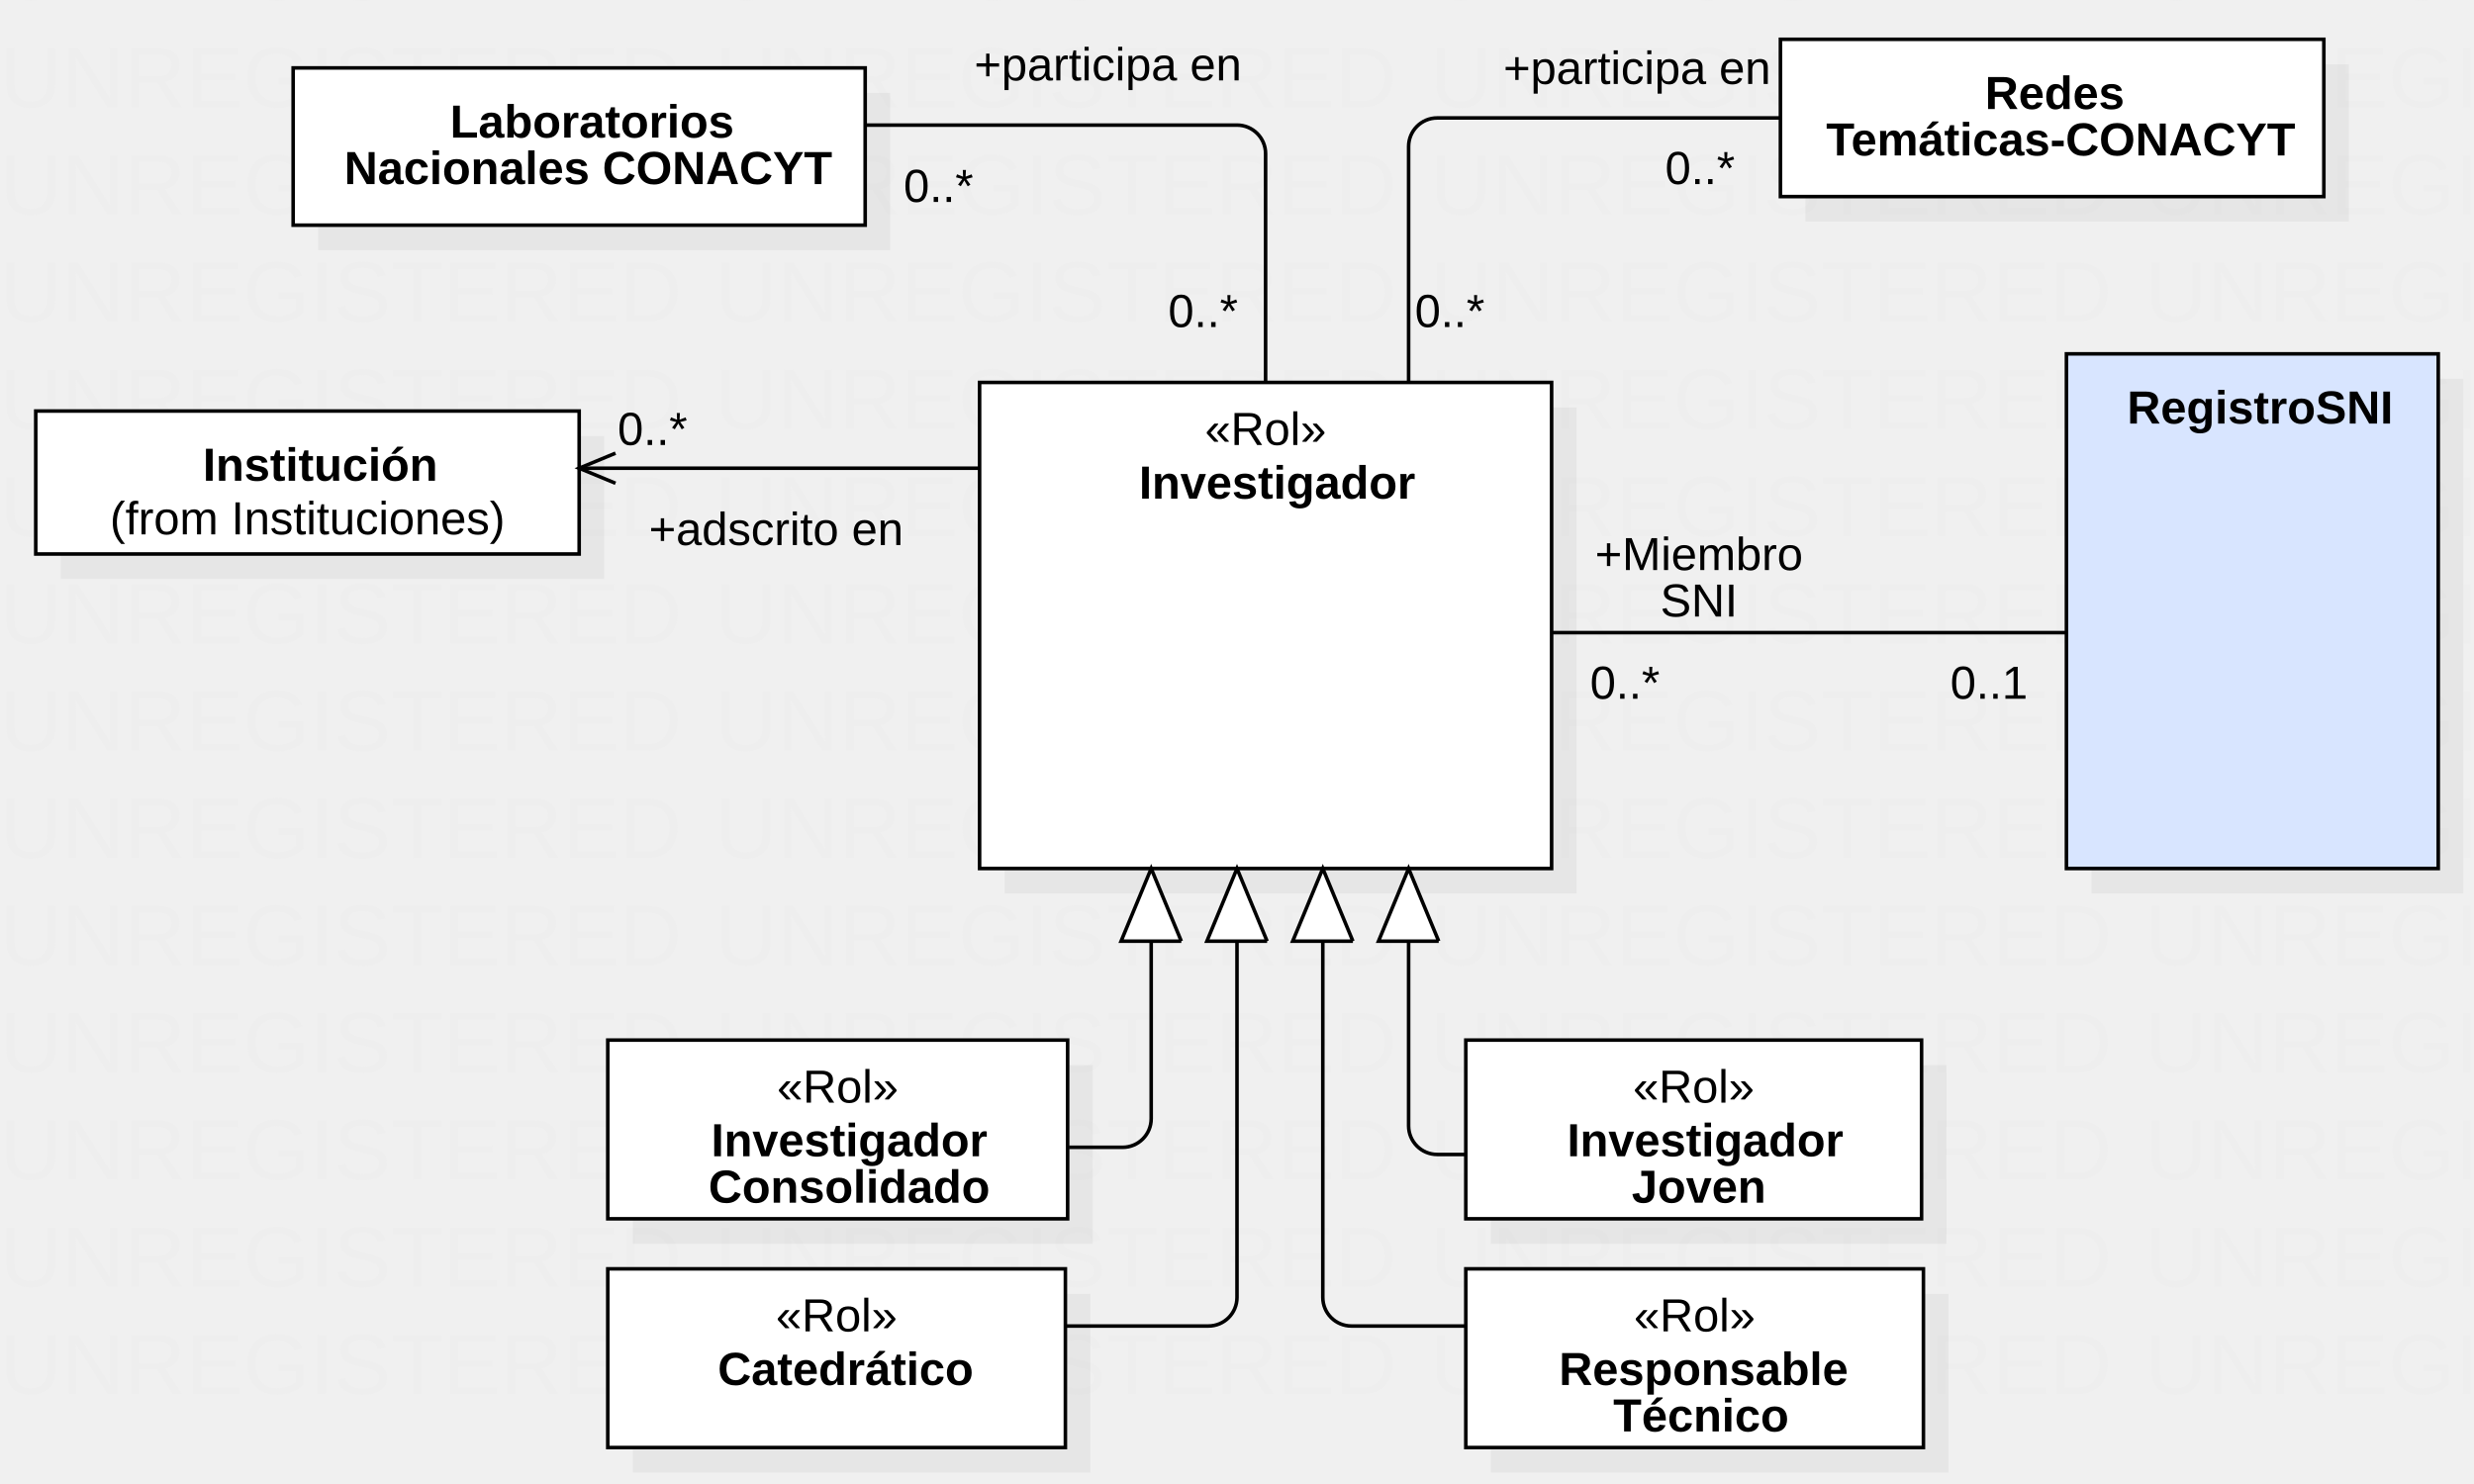
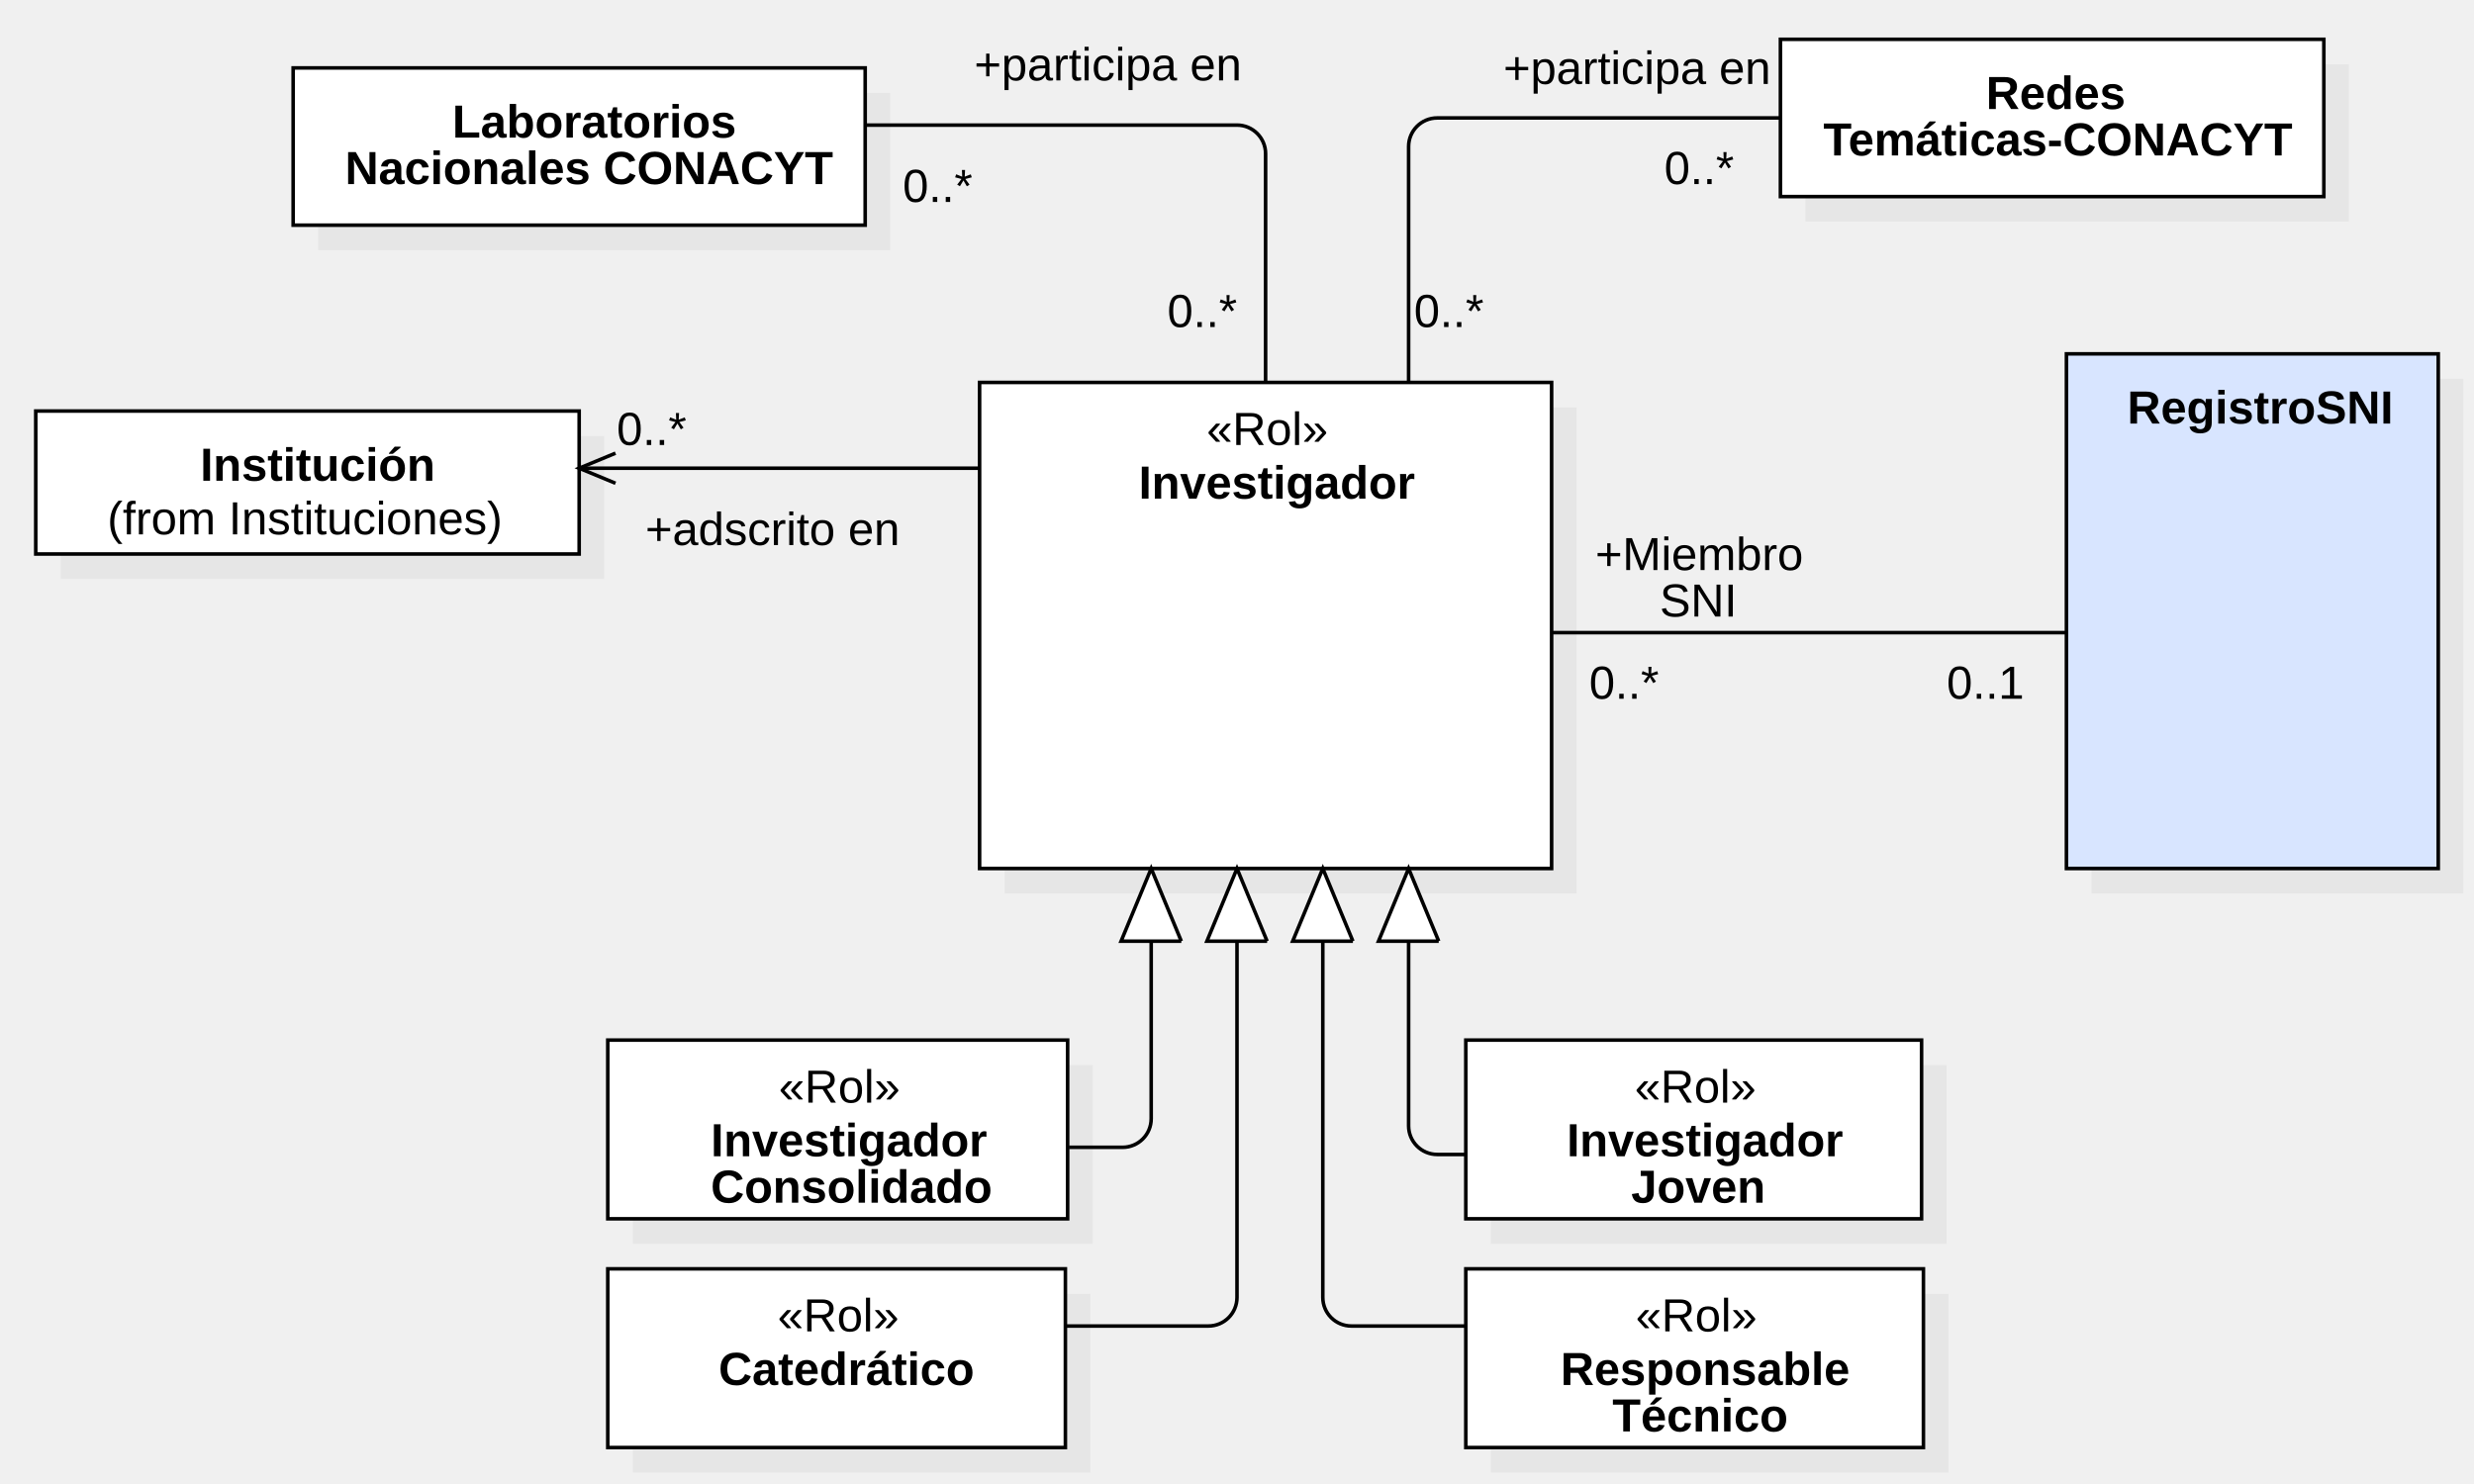
<svg xmlns="http://www.w3.org/2000/svg" version="1.1" width="692" height="415">
  <defs />
  <g>
-     <text fill="#eeeeee" stroke="none" font-family="Arial" font-size="24px" font-style="normal" font-weight="normal" text-decoration="none" x="0" y="0">UNREGISTERED</text>
-     <text fill="#eeeeee" stroke="none" font-family="Arial" font-size="24px" font-style="normal" font-weight="normal" text-decoration="none" x="0" y="30">UNREGISTERED</text>
-     <text fill="#eeeeee" stroke="none" font-family="Arial" font-size="24px" font-style="normal" font-weight="normal" text-decoration="none" x="0" y="60">UNREGISTERED</text>
-     <text fill="#eeeeee" stroke="none" font-family="Arial" font-size="24px" font-style="normal" font-weight="normal" text-decoration="none" x="0" y="90">UNREGISTERED</text>
-     <text fill="#eeeeee" stroke="none" font-family="Arial" font-size="24px" font-style="normal" font-weight="normal" text-decoration="none" x="0" y="120">UNREGISTERED</text>
-     <text fill="#eeeeee" stroke="none" font-family="Arial" font-size="24px" font-style="normal" font-weight="normal" text-decoration="none" x="0" y="150">UNREGISTERED</text>
-     <text fill="#eeeeee" stroke="none" font-family="Arial" font-size="24px" font-style="normal" font-weight="normal" text-decoration="none" x="0" y="180">UNREGISTERED</text>
-     <text fill="#eeeeee" stroke="none" font-family="Arial" font-size="24px" font-style="normal" font-weight="normal" text-decoration="none" x="0" y="210">UNREGISTERED</text>
-     <text fill="#eeeeee" stroke="none" font-family="Arial" font-size="24px" font-style="normal" font-weight="normal" text-decoration="none" x="0" y="240">UNREGISTERED</text>
-     <text fill="#eeeeee" stroke="none" font-family="Arial" font-size="24px" font-style="normal" font-weight="normal" text-decoration="none" x="0" y="270">UNREGISTERED</text>
-     <text fill="#eeeeee" stroke="none" font-family="Arial" font-size="24px" font-style="normal" font-weight="normal" text-decoration="none" x="0" y="300">UNREGISTERED</text>
-     <text fill="#eeeeee" stroke="none" font-family="Arial" font-size="24px" font-style="normal" font-weight="normal" text-decoration="none" x="0" y="330">UNREGISTERED</text>
-     <text fill="#eeeeee" stroke="none" font-family="Arial" font-size="24px" font-style="normal" font-weight="normal" text-decoration="none" x="0" y="360">UNREGISTERED</text>
-     <text fill="#eeeeee" stroke="none" font-family="Arial" font-size="24px" font-style="normal" font-weight="normal" text-decoration="none" x="0" y="390">UNREGISTERED</text>
-     <text fill="#eeeeee" stroke="none" font-family="Arial" font-size="24px" font-style="normal" font-weight="normal" text-decoration="none" x="200" y="0">UNREGISTERED</text>
-     <text fill="#eeeeee" stroke="none" font-family="Arial" font-size="24px" font-style="normal" font-weight="normal" text-decoration="none" x="200" y="30">UNREGISTERED</text>
-     <text fill="#eeeeee" stroke="none" font-family="Arial" font-size="24px" font-style="normal" font-weight="normal" text-decoration="none" x="200" y="60">UNREGISTERED</text>
-     <text fill="#eeeeee" stroke="none" font-family="Arial" font-size="24px" font-style="normal" font-weight="normal" text-decoration="none" x="200" y="90">UNREGISTERED</text>
-     <text fill="#eeeeee" stroke="none" font-family="Arial" font-size="24px" font-style="normal" font-weight="normal" text-decoration="none" x="200" y="120">UNREGISTERED</text>
-     <text fill="#eeeeee" stroke="none" font-family="Arial" font-size="24px" font-style="normal" font-weight="normal" text-decoration="none" x="200" y="150">UNREGISTERED</text>
-     <text fill="#eeeeee" stroke="none" font-family="Arial" font-size="24px" font-style="normal" font-weight="normal" text-decoration="none" x="200" y="180">UNREGISTERED</text>
-     <text fill="#eeeeee" stroke="none" font-family="Arial" font-size="24px" font-style="normal" font-weight="normal" text-decoration="none" x="200" y="210">UNREGISTERED</text>
-     <text fill="#eeeeee" stroke="none" font-family="Arial" font-size="24px" font-style="normal" font-weight="normal" text-decoration="none" x="200" y="240">UNREGISTERED</text>
-     <text fill="#eeeeee" stroke="none" font-family="Arial" font-size="24px" font-style="normal" font-weight="normal" text-decoration="none" x="200" y="270">UNREGISTERED</text>
-     <text fill="#eeeeee" stroke="none" font-family="Arial" font-size="24px" font-style="normal" font-weight="normal" text-decoration="none" x="200" y="300">UNREGISTERED</text>
-     <text fill="#eeeeee" stroke="none" font-family="Arial" font-size="24px" font-style="normal" font-weight="normal" text-decoration="none" x="200" y="330">UNREGISTERED</text>
-     <text fill="#eeeeee" stroke="none" font-family="Arial" font-size="24px" font-style="normal" font-weight="normal" text-decoration="none" x="200" y="360">UNREGISTERED</text>
-     <text fill="#eeeeee" stroke="none" font-family="Arial" font-size="24px" font-style="normal" font-weight="normal" text-decoration="none" x="200" y="390">UNREGISTERED</text>
-     <text fill="#eeeeee" stroke="none" font-family="Arial" font-size="24px" font-style="normal" font-weight="normal" text-decoration="none" x="400" y="0">UNREGISTERED</text>
-     <text fill="#eeeeee" stroke="none" font-family="Arial" font-size="24px" font-style="normal" font-weight="normal" text-decoration="none" x="400" y="30">UNREGISTERED</text>
-     <text fill="#eeeeee" stroke="none" font-family="Arial" font-size="24px" font-style="normal" font-weight="normal" text-decoration="none" x="400" y="60">UNREGISTERED</text>
-     <text fill="#eeeeee" stroke="none" font-family="Arial" font-size="24px" font-style="normal" font-weight="normal" text-decoration="none" x="400" y="90">UNREGISTERED</text>
-     <text fill="#eeeeee" stroke="none" font-family="Arial" font-size="24px" font-style="normal" font-weight="normal" text-decoration="none" x="400" y="120">UNREGISTERED</text>
-     <text fill="#eeeeee" stroke="none" font-family="Arial" font-size="24px" font-style="normal" font-weight="normal" text-decoration="none" x="400" y="150">UNREGISTERED</text>
-     <text fill="#eeeeee" stroke="none" font-family="Arial" font-size="24px" font-style="normal" font-weight="normal" text-decoration="none" x="400" y="180">UNREGISTERED</text>
-     <text fill="#eeeeee" stroke="none" font-family="Arial" font-size="24px" font-style="normal" font-weight="normal" text-decoration="none" x="400" y="210">UNREGISTERED</text>
-     <text fill="#eeeeee" stroke="none" font-family="Arial" font-size="24px" font-style="normal" font-weight="normal" text-decoration="none" x="400" y="240">UNREGISTERED</text>
-     <text fill="#eeeeee" stroke="none" font-family="Arial" font-size="24px" font-style="normal" font-weight="normal" text-decoration="none" x="400" y="270">UNREGISTERED</text>
-     <text fill="#eeeeee" stroke="none" font-family="Arial" font-size="24px" font-style="normal" font-weight="normal" text-decoration="none" x="400" y="300">UNREGISTERED</text>
-     <text fill="#eeeeee" stroke="none" font-family="Arial" font-size="24px" font-style="normal" font-weight="normal" text-decoration="none" x="400" y="330">UNREGISTERED</text>
-     <text fill="#eeeeee" stroke="none" font-family="Arial" font-size="24px" font-style="normal" font-weight="normal" text-decoration="none" x="400" y="360">UNREGISTERED</text>
-     <text fill="#eeeeee" stroke="none" font-family="Arial" font-size="24px" font-style="normal" font-weight="normal" text-decoration="none" x="400" y="390">UNREGISTERED</text>
-     <text fill="#eeeeee" stroke="none" font-family="Arial" font-size="24px" font-style="normal" font-weight="normal" text-decoration="none" x="600" y="0">UNREGISTERED</text>
-     <text fill="#eeeeee" stroke="none" font-family="Arial" font-size="24px" font-style="normal" font-weight="normal" text-decoration="none" x="600" y="30">UNREGISTERED</text>
-     <text fill="#eeeeee" stroke="none" font-family="Arial" font-size="24px" font-style="normal" font-weight="normal" text-decoration="none" x="600" y="60">UNREGISTERED</text>
-     <text fill="#eeeeee" stroke="none" font-family="Arial" font-size="24px" font-style="normal" font-weight="normal" text-decoration="none" x="600" y="90">UNREGISTERED</text>
-     <text fill="#eeeeee" stroke="none" font-family="Arial" font-size="24px" font-style="normal" font-weight="normal" text-decoration="none" x="600" y="120">UNREGISTERED</text>
-     <text fill="#eeeeee" stroke="none" font-family="Arial" font-size="24px" font-style="normal" font-weight="normal" text-decoration="none" x="600" y="150">UNREGISTERED</text>
-     <text fill="#eeeeee" stroke="none" font-family="Arial" font-size="24px" font-style="normal" font-weight="normal" text-decoration="none" x="600" y="180">UNREGISTERED</text>
-     <text fill="#eeeeee" stroke="none" font-family="Arial" font-size="24px" font-style="normal" font-weight="normal" text-decoration="none" x="600" y="210">UNREGISTERED</text>
-     <text fill="#eeeeee" stroke="none" font-family="Arial" font-size="24px" font-style="normal" font-weight="normal" text-decoration="none" x="600" y="240">UNREGISTERED</text>
-     <text fill="#eeeeee" stroke="none" font-family="Arial" font-size="24px" font-style="normal" font-weight="normal" text-decoration="none" x="600" y="270">UNREGISTERED</text>
-     <text fill="#eeeeee" stroke="none" font-family="Arial" font-size="24px" font-style="normal" font-weight="normal" text-decoration="none" x="600" y="300">UNREGISTERED</text>
-     <text fill="#eeeeee" stroke="none" font-family="Arial" font-size="24px" font-style="normal" font-weight="normal" text-decoration="none" x="600" y="330">UNREGISTERED</text>
-     <text fill="#eeeeee" stroke="none" font-family="Arial" font-size="24px" font-style="normal" font-weight="normal" text-decoration="none" x="600" y="360">UNREGISTERED</text>
-     <text fill="#eeeeee" stroke="none" font-family="Arial" font-size="24px" font-style="normal" font-weight="normal" text-decoration="none" x="600" y="390">UNREGISTERED</text>
    <g transform="translate(-14,-69) scale(1,1)">
      <rect fill="#C0C0C0" stroke="none" x="295" y="183" width="160" height="136" opacity="0.2" />
    </g>
    <g transform="translate(-14,-69) scale(1,1)">
      <rect fill="#ffffff" stroke="none" x="288" y="176" width="160" height="136" />
    </g>
    <g transform="translate(-14,-69) scale(1,1)">
      <path fill="none" stroke="#000000" d="M 288 176 L 448 176 L 448 312 L 288 312 L 288 176 Z Z" stroke-miterlimit="10" />
    </g>
    <g transform="translate(-14,-69) scale(1,1)">
      <g>
        <path fill="none" stroke="none" />
-         <text fill="#000000" stroke="none" font-family="Arial" font-size="13px" font-style="normal" font-weight="normal" text-decoration="none" x="351.017" y="193.5">«Rol»</text>
-       </g>
-     </g>
-     <g transform="translate(-14,-69) scale(1,1)">
-       <g>
-         <path fill="none" stroke="none" />
-         <text fill="#000000" stroke="none" font-family="Arial" font-size="13px" font-style="normal" font-weight="bold" text-decoration="none" x="332.59" y="208.5">Investigador</text>
+         <text fill="#000000" stroke="none" font-family="Arial" font-size="13px" font-style="normal" font-weight="normal" text-decoration="none" x="351.5" y="193.5">«Rol»</text>
+       </g>
+     </g>
+     <g transform="translate(-14,-69) scale(1,1)">
+       <g>
+         <path fill="none" stroke="none" />
+         <text fill="#000000" stroke="none" font-family="Arial" font-size="13px" font-style="normal" font-weight="bold" text-decoration="none" x="332.5" y="208.5">Investigador</text>
      </g>
    </g>
    <g transform="translate(-14,-69) scale(1,1)">
      <rect fill="#C0C0C0" stroke="none" x="191" y="367" width="128.625" height="50" opacity="0.2" />
    </g>
    <g transform="translate(-14,-69) scale(1,1)">
      <rect fill="#ffffff" stroke="none" x="184" y="360" width="128.625" height="50" />
    </g>
    <g transform="translate(-14,-69) scale(1,1)">
      <path fill="none" stroke="#000000" d="M 184 360 L 312.625 360 L 312.625 410 L 184 410 L 184 360 Z Z" stroke-miterlimit="10" />
    </g>
    <g transform="translate(-14,-69) scale(1,1)">
      <g>
        <path fill="none" stroke="none" />
-         <text fill="#000000" stroke="none" font-family="Arial" font-size="13px" font-style="normal" font-weight="normal" text-decoration="none" x="231.329" y="377.5">«Rol»</text>
-       </g>
-     </g>
-     <g transform="translate(-14,-69) scale(1,1)">
-       <g>
-         <path fill="none" stroke="none" />
-         <text fill="#000000" stroke="none" font-family="Arial" font-size="13px" font-style="normal" font-weight="bold" text-decoration="none" x="212.902" y="392.5">Investigador</text>
-         <text fill="#000000" stroke="none" font-family="Arial" font-size="13px" font-style="normal" font-weight="bold" text-decoration="none" x="212.175" y="405.5">Consolidado</text>
+         <text fill="#000000" stroke="none" font-family="Arial" font-size="13px" font-style="normal" font-weight="normal" text-decoration="none" x="231.812" y="377.5">«Rol»</text>
+       </g>
+     </g>
+     <g transform="translate(-14,-69) scale(1,1)">
+       <g>
+         <path fill="none" stroke="none" />
+         <text fill="#000000" stroke="none" font-family="Arial" font-size="13px" font-style="normal" font-weight="bold" text-decoration="none" x="212.812" y="392.5">Investigador</text>
+         <text fill="#000000" stroke="none" font-family="Arial" font-size="13px" font-style="normal" font-weight="bold" text-decoration="none" x="212.812" y="405.5">Consolidado</text>
      </g>
    </g>
    <g transform="translate(-14,-69) scale(1,1)">
      <rect fill="#C0C0C0" stroke="none" x="431" y="367" width="127.479" height="50" opacity="0.2" />
    </g>
    <g transform="translate(-14,-69) scale(1,1)">
      <rect fill="#ffffff" stroke="none" x="424" y="360" width="127.479" height="50" />
    </g>
    <g transform="translate(-14,-69) scale(1,1)">
      <path fill="none" stroke="#000000" d="M 424 360 L 551.479 360 L 551.479 410 L 424 410 L 424 360 Z Z" stroke-miterlimit="10" />
    </g>
    <g transform="translate(-14,-69) scale(1,1)">
      <g>
        <path fill="none" stroke="none" />
-         <text fill="#000000" stroke="none" font-family="Arial" font-size="13px" font-style="normal" font-weight="normal" text-decoration="none" x="470.756" y="377.5">«Rol»</text>
-       </g>
-     </g>
-     <g transform="translate(-14,-69) scale(1,1)">
-       <g>
-         <path fill="none" stroke="none" />
-         <text fill="#000000" stroke="none" font-family="Arial" font-size="13px" font-style="normal" font-weight="bold" text-decoration="none" x="452.329" y="392.5">Investigador</text>
-         <text fill="#000000" stroke="none" font-family="Arial" font-size="13px" font-style="normal" font-weight="bold" text-decoration="none" x="470.395" y="405.5">Joven</text>
+         <text fill="#000000" stroke="none" font-family="Arial" font-size="13px" font-style="normal" font-weight="normal" text-decoration="none" x="471.24" y="377.5">«Rol»</text>
+       </g>
+     </g>
+     <g transform="translate(-14,-69) scale(1,1)">
+       <g>
+         <path fill="none" stroke="none" />
+         <text fill="#000000" stroke="none" font-family="Arial" font-size="13px" font-style="normal" font-weight="bold" text-decoration="none" x="452.24" y="392.5">Investigador</text>
+         <text fill="#000000" stroke="none" font-family="Arial" font-size="13px" font-style="normal" font-weight="bold" text-decoration="none" x="470.24" y="405.5">Joven</text>
      </g>
    </g>
    <g transform="translate(-14,-69) scale(1,1)">
      <path fill="none" stroke="#000000" d="M 313 390 L 328 390 M 328 390 A 8 8 0 0 0 336 382 L 336 312" stroke-miterlimit="10" />
    </g>
    <g transform="translate(-14,-69) scale(1,1)">
      <path fill="#FFFFFF" stroke="none" d="M 344.419 332.325 L 336 312 L 327.581 332.325" />
    </g>
    <g transform="translate(-14,-69) scale(1,1)">
      <path fill="none" stroke="#000000" d="M 344.419 332.325 L 336 312 L 327.581 332.325 L 344.419 332.325" stroke-miterlimit="10" />
    </g>
    <g transform="translate(-14,-69) scale(1,1)">
      <path fill="none" stroke="#000000" d="M 424 392 L 416 392 M 416 392 A 8 8 0 0 1 408 384 L 408 312" stroke-miterlimit="10" />
    </g>
    <g transform="translate(-14,-69) scale(1,1)">
      <path fill="#FFFFFF" stroke="none" d="M 416.419 332.325 L 408 312 L 399.581 332.325" />
    </g>
    <g transform="translate(-14,-69) scale(1,1)">
      <path fill="none" stroke="#000000" d="M 416.419 332.325 L 408 312 L 399.581 332.325 L 416.419 332.325" stroke-miterlimit="10" />
    </g>
    <g transform="translate(-14,-69) scale(1,1)">
      <rect fill="#C0C0C0" stroke="none" x="431" y="431" width="128" height="50" opacity="0.2" />
    </g>
    <g transform="translate(-14,-69) scale(1,1)">
      <rect fill="#ffffff" stroke="none" x="424" y="424" width="128" height="50" />
    </g>
    <g transform="translate(-14,-69) scale(1,1)">
      <path fill="none" stroke="#000000" d="M 424 424 L 552 424 L 552 474 L 424 474 L 424 424 Z Z" stroke-miterlimit="10" />
    </g>
    <g transform="translate(-14,-69) scale(1,1)">
      <g>
        <path fill="none" stroke="none" />
-         <text fill="#000000" stroke="none" font-family="Arial" font-size="13px" font-style="normal" font-weight="normal" text-decoration="none" x="471.017" y="441.5">«Rol»</text>
-       </g>
-     </g>
-     <g transform="translate(-14,-69) scale(1,1)">
-       <g>
-         <path fill="none" stroke="none" />
-         <text fill="#000000" stroke="none" font-family="Arial" font-size="13px" font-style="normal" font-weight="bold" text-decoration="none" x="450.057" y="456.5">Responsable</text>
-         <text fill="#000000" stroke="none" font-family="Arial" font-size="13px" font-style="normal" font-weight="bold" text-decoration="none" x="465.24" y="469.5">Técnico</text>
+         <text fill="#000000" stroke="none" font-family="Arial" font-size="13px" font-style="normal" font-weight="normal" text-decoration="none" x="471.5" y="441.5">«Rol»</text>
+       </g>
+     </g>
+     <g transform="translate(-14,-69) scale(1,1)">
+       <g>
+         <path fill="none" stroke="none" />
+         <text fill="#000000" stroke="none" font-family="Arial" font-size="13px" font-style="normal" font-weight="bold" text-decoration="none" x="450.5" y="456.5">Responsable</text>
+         <text fill="#000000" stroke="none" font-family="Arial" font-size="13px" font-style="normal" font-weight="bold" text-decoration="none" x="465" y="469.5">Técnico</text>
      </g>
    </g>
    <g transform="translate(-14,-69) scale(1,1)">
      <path fill="none" stroke="#000000" d="M 424 440 L 392 440 M 392 440 A 8 8 0 0 1 384 432 L 384 312" stroke-miterlimit="10" />
    </g>
    <g transform="translate(-14,-69) scale(1,1)">
      <path fill="#FFFFFF" stroke="none" d="M 392.419 332.325 L 384 312 L 375.581 332.325" />
    </g>
    <g transform="translate(-14,-69) scale(1,1)">
      <path fill="none" stroke="#000000" d="M 392.419 332.325 L 384 312 L 375.581 332.325 L 392.419 332.325" stroke-miterlimit="10" />
    </g>
    <g transform="translate(-14,-69) scale(1,1)">
      <rect fill="#C0C0C0" stroke="none" x="31" y="191" width="152" height="40" opacity="0.2" />
    </g>
    <g transform="translate(-14,-69) scale(1,1)">
      <rect fill="#ffffff" stroke="none" x="24" y="184" width="152" height="40" />
    </g>
    <g transform="translate(-14,-69) scale(1,1)">
      <path fill="none" stroke="#000000" d="M 24 184 L 176 184 L 176 224 L 24 224 L 24 184 Z Z" stroke-miterlimit="10" />
    </g>
    <g transform="translate(-14,-69) scale(1,1)">
      <g>
        <path fill="none" stroke="none" />
-         <text fill="#000000" stroke="none" font-family="Arial" font-size="13px" font-style="normal" font-weight="bold" text-decoration="none" x="70.734" y="203.5">Institución</text>
-       </g>
-     </g>
-     <g transform="translate(-14,-69) scale(1,1)">
-       <g>
-         <path fill="none" stroke="none" />
-         <text fill="#000000" stroke="none" font-family="Arial" font-size="13px" font-style="normal" font-weight="normal" text-decoration="none" x="44.734" y="218.5">(from Instituciones)</text>
+         <text fill="#000000" stroke="none" font-family="Arial" font-size="13px" font-style="normal" font-weight="bold" text-decoration="none" x="70" y="203.5">Institución</text>
+       </g>
+     </g>
+     <g transform="translate(-14,-69) scale(1,1)">
+       <g>
+         <path fill="none" stroke="none" />
+         <text fill="#000000" stroke="none" font-family="Arial" font-size="13px" font-style="normal" font-weight="normal" text-decoration="none" x="44" y="218.5">(from Instituciones)</text>
      </g>
    </g>
    <g transform="translate(-14,-69) scale(1,1)">
      <path fill="none" stroke="#000000" d="M 288 200 L 176 200" stroke-miterlimit="10" />
    </g>
    <g transform="translate(-14,-69) scale(1,1)">
      <path fill="none" stroke="#000000" d="M 186.163 195.79 L 176 200 L 186.163 204.21" stroke-miterlimit="10" />
    </g>
    <g transform="translate(-14,-69) scale(1,1)">
      <g>
        <path fill="none" stroke="none" />
-         <text fill="#000000" stroke="none" font-family="Arial" font-size="13px" font-style="normal" font-weight="normal" text-decoration="none" x="195.5" y="221.5">+adscrito en</text>
-       </g>
-     </g>
-     <g transform="translate(-14,-69) scale(1,1)">
-       <g>
-         <path fill="none" stroke="none" />
-         <text fill="#000000" stroke="none" font-family="Arial" font-size="13px" font-style="normal" font-weight="normal" text-decoration="none" x="186.744" y="193.5">0..*</text>
+         <text fill="#000000" stroke="none" font-family="Arial" font-size="13px" font-style="normal" font-weight="normal" text-decoration="none" x="194.5" y="221.5">+adscrito en</text>
+       </g>
+     </g>
+     <g transform="translate(-14,-69) scale(1,1)">
+       <g>
+         <path fill="none" stroke="none" />
+         <text fill="#000000" stroke="none" font-family="Arial" font-size="13px" font-style="normal" font-weight="normal" text-decoration="none" x="186.5" y="193.5">0..*</text>
      </g>
    </g>
    <g transform="translate(-14,-69) scale(1,1)">
      <rect fill="#C0C0C0" stroke="none" x="191" y="431" width="128" height="50" opacity="0.2" />
    </g>
    <g transform="translate(-14,-69) scale(1,1)">
      <rect fill="#ffffff" stroke="none" x="184" y="424" width="128" height="50" />
    </g>
    <g transform="translate(-14,-69) scale(1,1)">
      <path fill="none" stroke="#000000" d="M 184 424 L 312 424 L 312 474 L 184 474 L 184 424 Z Z" stroke-miterlimit="10" />
    </g>
    <g transform="translate(-14,-69) scale(1,1)">
      <g>
        <path fill="none" stroke="none" />
-         <text fill="#000000" stroke="none" font-family="Arial" font-size="13px" font-style="normal" font-weight="normal" text-decoration="none" x="231.017" y="441.5">«Rol»</text>
-       </g>
-     </g>
-     <g transform="translate(-14,-69) scale(1,1)">
-       <g>
-         <path fill="none" stroke="none" />
-         <text fill="#000000" stroke="none" font-family="Arial" font-size="13px" font-style="normal" font-weight="bold" text-decoration="none" x="214.76" y="456.5">Catedrático</text>
+         <text fill="#000000" stroke="none" font-family="Arial" font-size="13px" font-style="normal" font-weight="normal" text-decoration="none" x="231.5" y="441.5">«Rol»</text>
+       </g>
+     </g>
+     <g transform="translate(-14,-69) scale(1,1)">
+       <g>
+         <path fill="none" stroke="none" />
+         <text fill="#000000" stroke="none" font-family="Arial" font-size="13px" font-style="normal" font-weight="bold" text-decoration="none" x="215" y="456.5">Catedrático</text>
      </g>
    </g>
    <g transform="translate(-14,-69) scale(1,1)">
      <path fill="none" stroke="#000000" d="M 312 440 L 352 440 M 352 440 A 8 8 0 0 0 360 432 L 360 312" stroke-miterlimit="10" />
    </g>
    <g transform="translate(-14,-69) scale(1,1)">
      <path fill="#FFFFFF" stroke="none" d="M 368.419 332.325 L 360 312 L 351.581 332.325" />
    </g>
    <g transform="translate(-14,-69) scale(1,1)">
      <path fill="none" stroke="#000000" d="M 368.419 332.325 L 360 312 L 351.581 332.325 L 368.419 332.325" stroke-miterlimit="10" />
    </g>
    <g transform="translate(-14,-69) scale(1,1)">
      <rect fill="#C0C0C0" stroke="none" x="519" y="87" width="152" height="44" opacity="0.2" />
    </g>
    <g transform="translate(-14,-69) scale(1,1)">
      <rect fill="#ffffff" stroke="none" x="512" y="80" width="152" height="44" />
    </g>
    <g transform="translate(-14,-69) scale(1,1)">
      <path fill="none" stroke="#000000" d="M 512 80 L 664 80 L 664 124 L 512 124 L 512 80 Z Z" stroke-miterlimit="10" />
    </g>
    <g transform="translate(-14,-69) scale(1,1)">
      <g>
        <path fill="none" stroke="none" />
-         <text fill="#000000" stroke="none" font-family="Arial" font-size="13px" font-style="normal" font-weight="bold" text-decoration="none" x="569.211" y="99.5">Redes</text>
-         <text fill="#000000" stroke="none" font-family="Arial" font-size="13px" font-style="normal" font-weight="bold" text-decoration="none" x="524.796" y="112.5">Temáticas-CONACYT</text>
+         <text fill="#000000" stroke="none" font-family="Arial" font-size="13px" font-style="normal" font-weight="bold" text-decoration="none" x="569.5" y="99.5">Redes</text>
+         <text fill="#000000" stroke="none" font-family="Arial" font-size="13px" font-style="normal" font-weight="bold" text-decoration="none" x="524" y="112.5">Temáticas-CONACYT</text>
      </g>
    </g>
    <g transform="translate(-14,-69) scale(1,1)">
      <rect fill="#C0C0C0" stroke="none" x="103" y="95" width="160" height="44" opacity="0.2" />
    </g>
    <g transform="translate(-14,-69) scale(1,1)">
      <rect fill="#ffffff" stroke="none" x="96" y="88" width="160" height="44" />
    </g>
    <g transform="translate(-14,-69) scale(1,1)">
      <path fill="none" stroke="#000000" d="M 96 88 L 256 88 L 256 132 L 96 132 L 96 88 Z Z" stroke-miterlimit="10" />
    </g>
    <g transform="translate(-14,-69) scale(1,1)">
      <g>
        <path fill="none" stroke="none" />
-         <text fill="#000000" stroke="none" font-family="Arial" font-size="13px" font-style="normal" font-weight="bold" text-decoration="none" x="139.866" y="107.5">Laboratorios</text>
-         <text fill="#000000" stroke="none" font-family="Arial" font-size="13px" font-style="normal" font-weight="bold" text-decoration="none" x="110.257" y="120.5">Nacionales CONACYT</text>
+         <text fill="#000000" stroke="none" font-family="Arial" font-size="13px" font-style="normal" font-weight="bold" text-decoration="none" x="140.5" y="107.5">Laboratorios</text>
+         <text fill="#000000" stroke="none" font-family="Arial" font-size="13px" font-style="normal" font-weight="bold" text-decoration="none" x="110.5" y="120.5">Nacionales CONACYT</text>
      </g>
    </g>
    <g transform="translate(-14,-69) scale(1,1)">
      <path fill="none" stroke="#000000" d="M 408 176 L 408 110 M 408 110 A 8 8 0 0 1 416 102 L 512 102" stroke-miterlimit="10" />
    </g>
    <g transform="translate(-14,-69) scale(1,1)">
      <g>
        <path fill="none" stroke="none" />
        <text fill="#000000" stroke="none" font-family="Arial" font-size="13px" font-style="normal" font-weight="normal" text-decoration="none" x="434.5" y="92.5">+participa en</text>
      </g>
    </g>
    <g transform="translate(-14,-69) scale(1,1)">
      <g>
        <path fill="none" stroke="none" />
-         <text fill="#000000" stroke="none" font-family="Arial" font-size="13px" font-style="normal" font-weight="normal" text-decoration="none" x="409.744" y="160.5">0..*</text>
-       </g>
-     </g>
-     <g transform="translate(-14,-69) scale(1,1)">
-       <g>
-         <path fill="none" stroke="none" />
-         <text fill="#000000" stroke="none" font-family="Arial" font-size="13px" font-style="normal" font-weight="normal" text-decoration="none" x="479.744" y="120.5">0..*</text>
+         <text fill="#000000" stroke="none" font-family="Arial" font-size="13px" font-style="normal" font-weight="normal" text-decoration="none" x="409.5" y="160.5">0..*</text>
+       </g>
+     </g>
+     <g transform="translate(-14,-69) scale(1,1)">
+       <g>
+         <path fill="none" stroke="none" />
+         <text fill="#000000" stroke="none" font-family="Arial" font-size="13px" font-style="normal" font-weight="normal" text-decoration="none" x="479.5" y="120.5">0..*</text>
      </g>
    </g>
    <g transform="translate(-14,-69) scale(1,1)">
      <path fill="none" stroke="#000000" d="M 368 176 L 368 112 M 368 112 A 8 8 0 0 0 360 104 L 256 104" stroke-miterlimit="10" />
    </g>
    <g transform="translate(-14,-69) scale(1,1)">
      <g>
        <path fill="none" stroke="none" />
        <text fill="#000000" stroke="none" font-family="Arial" font-size="13px" font-style="normal" font-weight="normal" text-decoration="none" x="286.5" y="91.5">+participa en</text>
      </g>
    </g>
    <g transform="translate(-14,-69) scale(1,1)">
      <g>
        <path fill="none" stroke="none" />
-         <text fill="#000000" stroke="none" font-family="Arial" font-size="13px" font-style="normal" font-weight="normal" text-decoration="none" x="340.744" y="160.5">0..*</text>
-       </g>
-     </g>
-     <g transform="translate(-14,-69) scale(1,1)">
-       <g>
-         <path fill="none" stroke="none" />
-         <text fill="#000000" stroke="none" font-family="Arial" font-size="13px" font-style="normal" font-weight="normal" text-decoration="none" x="266.744" y="125.5">0..*</text>
+         <text fill="#000000" stroke="none" font-family="Arial" font-size="13px" font-style="normal" font-weight="normal" text-decoration="none" x="340.5" y="160.5">0..*</text>
+       </g>
+     </g>
+     <g transform="translate(-14,-69) scale(1,1)">
+       <g>
+         <path fill="none" stroke="none" />
+         <text fill="#000000" stroke="none" font-family="Arial" font-size="13px" font-style="normal" font-weight="normal" text-decoration="none" x="266.5" y="125.5">0..*</text>
      </g>
    </g>
    <g transform="translate(-14,-69) scale(1,1)">
      <rect fill="#C0C0C0" stroke="none" x="599" y="175" width="104" height="144" opacity="0.2" />
    </g>
    <g transform="translate(-14,-69) scale(1,1)">
      <rect fill="#d8e5ff" stroke="none" x="592" y="168" width="104" height="144" />
    </g>
    <g transform="translate(-14,-69) scale(1,1)">
      <path fill="none" stroke="#000000" d="M 592 168 L 696 168 L 696 312 L 592 312 L 592 168 Z Z" stroke-miterlimit="10" />
    </g>
    <g transform="translate(-14,-69) scale(1,1)">
      <g>
        <path fill="none" stroke="none" />
-         <text fill="#000000" stroke="none" font-family="Arial" font-size="13px" font-style="normal" font-weight="bold" text-decoration="none" x="608.961" y="187.5">RegistroSNI</text>
+         <text fill="#000000" stroke="none" font-family="Arial" font-size="13px" font-style="normal" font-weight="bold" text-decoration="none" x="609" y="187.5">RegistroSNI</text>
      </g>
    </g>
    <g transform="translate(-14,-69) scale(1,1)">
      <path fill="none" stroke="#000000" d="M 448 246 L 592 246" stroke-miterlimit="10" />
    </g>
    <g transform="translate(-14,-69) scale(1,1)">
      <g>
        <path fill="none" stroke="none" />
-         <text fill="#000000" stroke="none" font-family="Arial" font-size="13px" font-style="normal" font-weight="normal" text-decoration="none" x="460.141" y="228.5">+Miembro</text>
-         <text fill="#000000" stroke="none" font-family="Arial" font-size="13px" font-style="normal" font-weight="normal" text-decoration="none" x="478.385" y="241.5">SNI</text>
-       </g>
-     </g>
-     <g transform="translate(-14,-69) scale(1,1)">
-       <g>
-         <path fill="none" stroke="none" />
-         <text fill="#000000" stroke="none" font-family="Arial" font-size="13px" font-style="normal" font-weight="normal" text-decoration="none" x="458.744" y="264.5">0..*</text>
-       </g>
-     </g>
-     <g transform="translate(-14,-69) scale(1,1)">
-       <g>
-         <path fill="none" stroke="none" />
-         <text fill="#000000" stroke="none" font-family="Arial" font-size="13px" font-style="normal" font-weight="normal" text-decoration="none" x="559.5" y="264.5">0..1</text>
+         <text fill="#000000" stroke="none" font-family="Arial" font-size="13px" font-style="normal" font-weight="normal" text-decoration="none" x="460.22" y="228.5">+Miembro</text>
+         <text fill="#000000" stroke="none" font-family="Arial" font-size="13px" font-style="normal" font-weight="normal" text-decoration="none" x="478.22" y="241.5">SNI</text>
+       </g>
+     </g>
+     <g transform="translate(-14,-69) scale(1,1)">
+       <g>
+         <path fill="none" stroke="none" />
+         <text fill="#000000" stroke="none" font-family="Arial" font-size="13px" font-style="normal" font-weight="normal" text-decoration="none" x="458.5" y="264.5">0..*</text>
+       </g>
+     </g>
+     <g transform="translate(-14,-69) scale(1,1)">
+       <g>
+         <path fill="none" stroke="none" />
+         <text fill="#000000" stroke="none" font-family="Arial" font-size="13px" font-style="normal" font-weight="normal" text-decoration="none" x="558.5" y="264.5">0..1</text>
      </g>
    </g>
  </g>
</svg>
